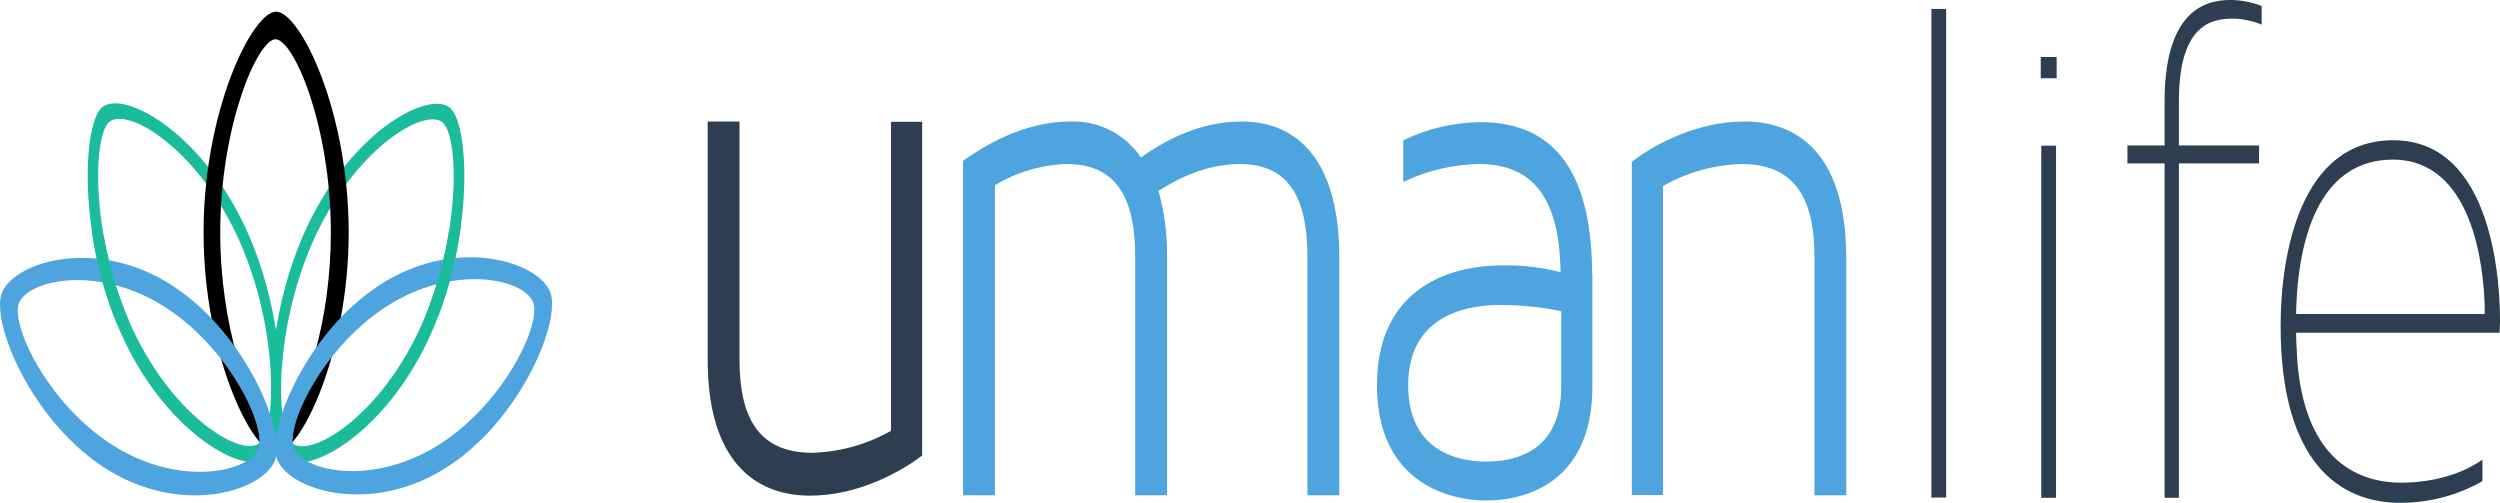
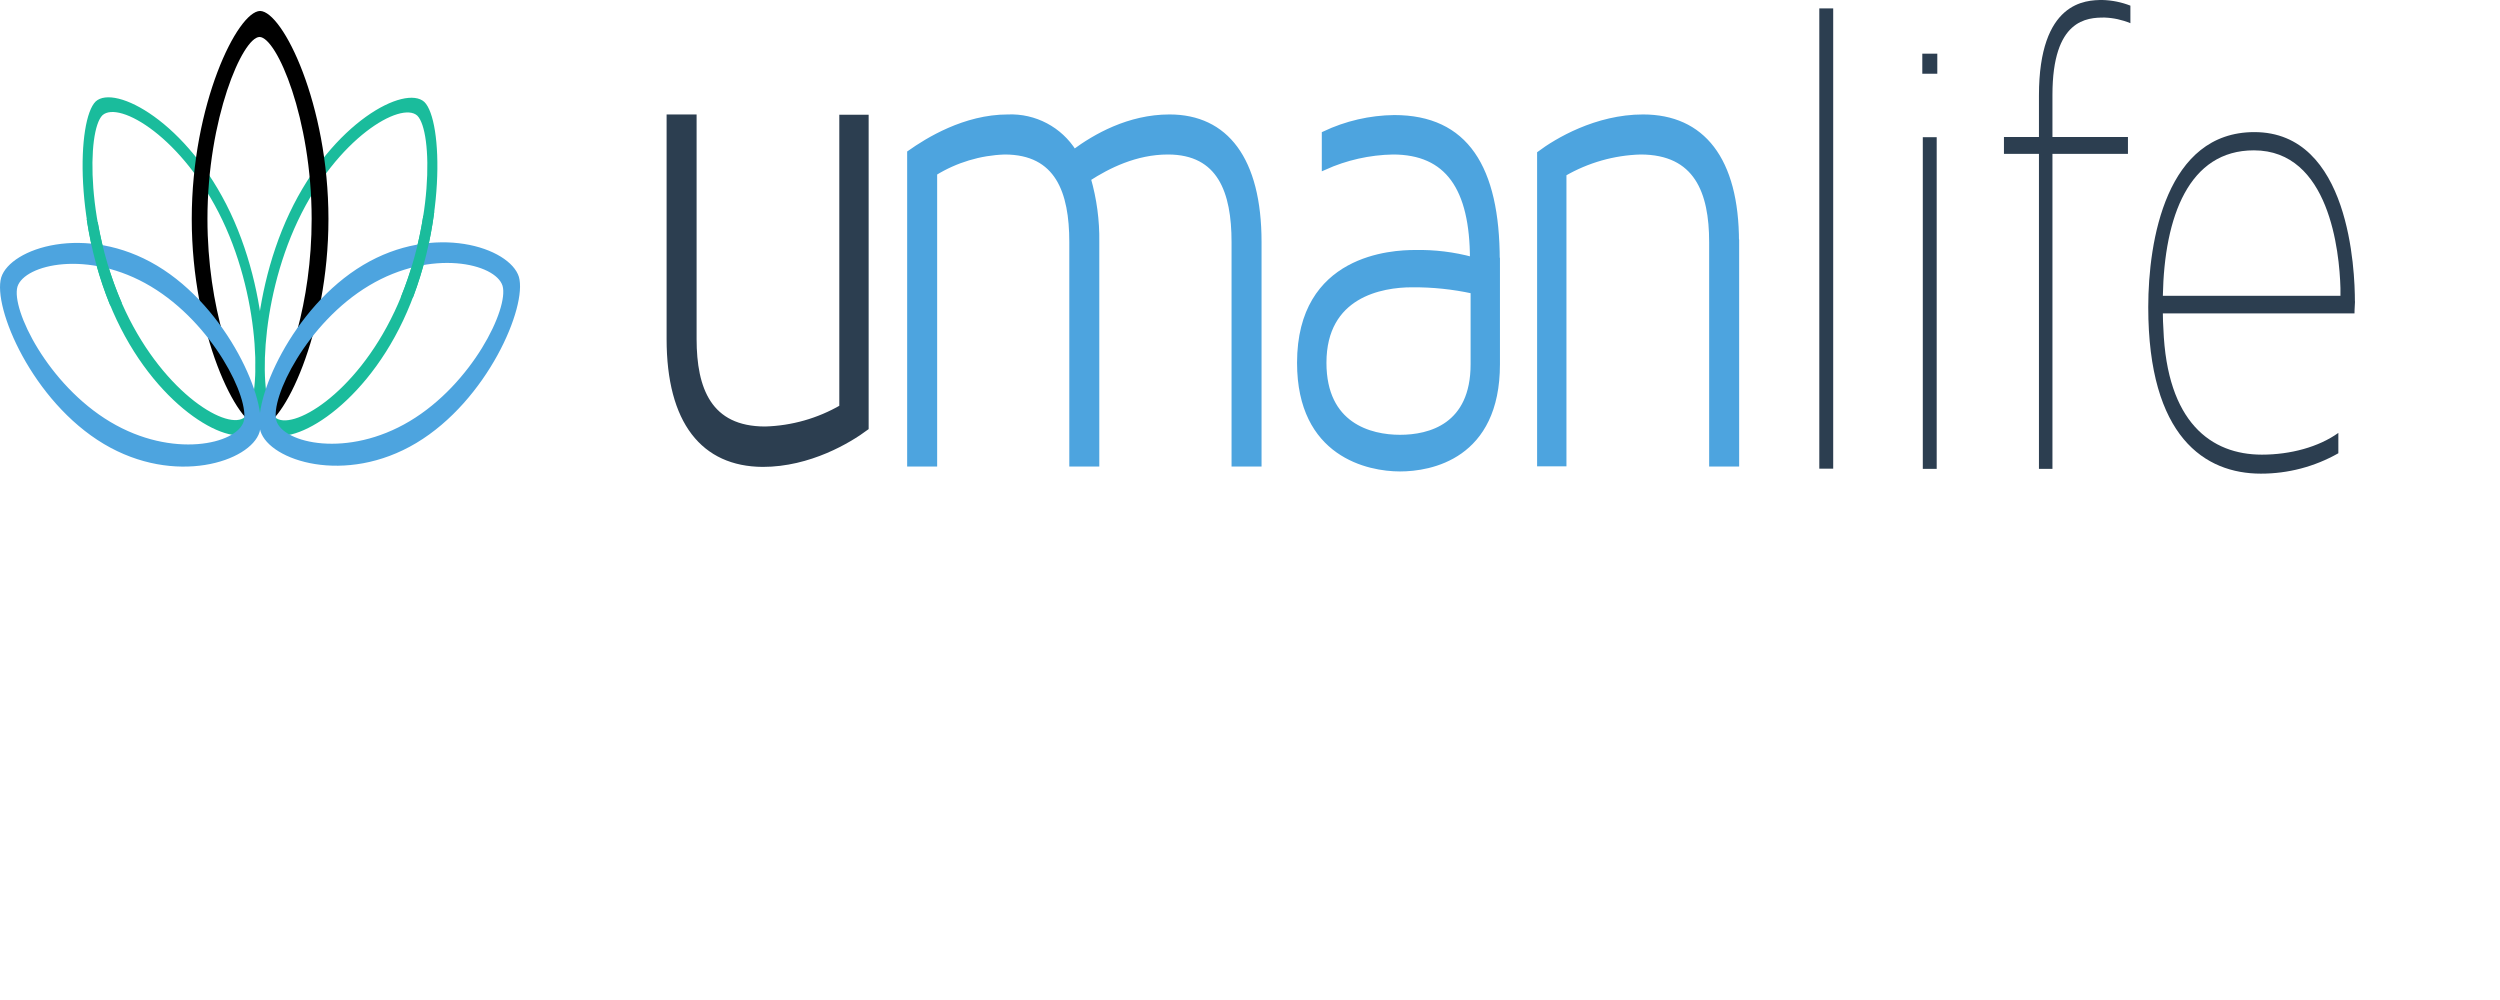
- <svg xmlns="http://www.w3.org/2000/svg" id="Calque_1" data-name="Calque 1" viewBox="0 0 470.98 94.73">
-   <path d="M266.32,98.35v44.41h-5V98.35c0-10-2.78-18-13.23-18-6.46,0-12,2.81-15.91,5.34a43.42,43.42,0,0,1,1.69,12.65v44.41h-5V98.35c0-10-2.79-18-13.43-18a28.47,28.47,0,0,0-14,4.22v58.18h-5V80.51C200,78,207.45,73.34,216.1,73.34a14.86,14.86,0,0,1,13.23,7c4.18-3.09,10.94-7,19.09-7C259.66,73.34,266.32,81.77,266.32,98.35ZM314,102V122.8c0,18.55-13.43,20.94-19.49,20.94-6.27,0-20.09-2.81-20.09-21.23,0-21.23,18.6-22.06,23.07-22.06A40.66,40.66,0,0,1,309,101.86c0-14.33-5-21.51-15.91-21.51a35,35,0,0,0-13.72,3.09V76.7a33.55,33.55,0,0,1,14-3.24c14.32,0,20.59,10,20.59,28.54Zm-4.87,6.18a55.31,55.31,0,0,0-12.23-1.27c-6.07,0-17.6,2-17.6,15.6,0,12.51,9.25,14.9,15.21,14.9s14.62-2.25,14.62-14.61Zm52.71-9.84v44.41h-5V98.35c0-10-3-18-14.22-18a32.38,32.38,0,0,0-15.32,4.36v58h-4.87V80.65c3.38-2.53,11.34-7.31,20.69-7.31,11.84,0,18.69,8.43,18.69,25Z" transform="translate(-14.51 -49.95)" style="fill:#4da4df;stroke:#4da4df" />
-   <path d="M148.33,117.75V73.34h5v44.41c0,10,3,18,14.22,18a32.41,32.41,0,0,0,15.32-4.35v-58h4.87v62.12c-3.38,2.53-11.34,7.31-20.69,7.31C155.19,142.76,148.33,134.33,148.33,117.75Z" transform="translate(-14.51 -49.95)" style="fill:#2c3e50;stroke:#2c3e50" />
-   <path d="M378.37,143.69V51.63h2.78v92.05Zm20.6-83h3V64.7h-3Zm.1,16.7h2.78v66.34h-2.78ZM425,68.92v8.43H440.1v3.38H425v63H422.3v-63h-7V77.35h7V69.06c0-18.83,9.34-19.11,12.72-19.11a16.61,16.61,0,0,1,5.57,1.13v3.51a14.88,14.88,0,0,0-5.17-1.13C431.95,53.46,425,53.74,425,68.92Zm60.51,41.32c-.1,1.69-.1,2.11-.1,2.39H447.08c0,1.27.05,1.95.11,3.09.7,18.69,9.54,25.16,19.7,25.16,5.74,0,11.37-1.54,15.29-4.35v4.07a31.26,31.26,0,0,1-15.49,4.08c-11.16,0-22.53-7.31-22.53-33.31,0-13.35,3.62-35,21.22-35,19.1,0,20.11,27.69,20.11,33.87Zm-38.41-1.13h35.5v-1.54c-.2-7.31-2.21-27.55-17.3-27.55C452.3,80,447.38,93.23,447.08,109.11Z" transform="translate(-14.51 -49.95)" style="fill:#2c3e50" />
-   <path d="M99.38,70.34h0l0,0h0C95.54,66.82,81,74.39,72.41,92.57s-8,40.06-4.2,43.7h0v0h0c3.82,3.49,18.37-4.08,26.94-22.25S103.13,74,99.38,70.34Zm-6,42c-7.85,16.63-20.65,24-23.89,21.05h0l0,0h0c-3.19-3.09-3.27-22.65,4.58-39.26s20.64-24,23.89-21.06h0l0,0h0C101.14,76.2,101.22,95.74,93.38,112.35ZM60.59,92.5C52,74.33,37.46,66.75,33.65,70.24h0v0h0c-3.74,3.63-4.38,25.53,4.2,43.7s23.13,25.75,26.94,22.26h0l0,0v0C68.54,132.57,69.17,110.67,60.59,92.5Zm2.95,40.82h0l0,0h0c-3.24,3-16-4.43-23.9-21.06S31.85,76.13,35,73h0v0h0C38.31,70,51.11,77.43,59,94S66.72,130.22,63.54,133.31Z" transform="translate(-14.51 -49.95)" style="fill:#1abc9c" />
-   <path d="M66.53,52.14h0c-4.54.09-13.67,18.68-13.67,41.6s9.12,41.49,13.67,41.59h0c4.54-.09,13.67-18.67,13.67-41.59S71.08,52.24,66.53,52.14Zm1.83,76.67-.53,4.49-1.5,1L65,129.4c-3.65-3.36-9-18-9-35.66,0-20.06,7-36.32,10.42-36.4h0c3.46.08,10.42,16.34,10.42,36.4C76.85,110.52,72,124.61,68.36,128.81Z" transform="translate(-14.51 -49.95)" />
-   <path d="M118.29,105.32h0v0h0c-1.83-5.88-16.92-10.87-31.16-2.36s-22.23,27.27-20.52,33.23h0l0,0h0c1.83,5.88,16.93,10.87,31.16,2.36S120,111.28,118.29,105.32ZM96.46,134.18c-12.46,7.45-25.27,4.42-26.67-.06h0v0h0c-1.3-4.54,6.1-19.63,18.56-27.07s25.27-4.42,26.67.06h0v0h0C116.32,111.65,108.92,126.74,96.46,134.18Zm-50.55-31.1c-14.24-8.51-29.33-3.52-31.16,2.37h0v0h0C13,111.45,21,130.22,35.26,138.73s29.34,3.51,31.16-2.37h0v0h0C68.15,130.36,60.15,111.59,45.91,103.08Zm17.33,31.19v0h0c-1.39,4.48-14.2,7.5-26.67.06S16.71,111.84,18,107.29h0v0h0c1.4-4.48,14.21-7.5,26.67-.06S64.54,129.73,63.24,134.27Z" transform="translate(-14.51 -49.95)" style="fill:#4da4df" />
-   <path d="M99.16,93.12a72.94,72.94,0,0,1-4.49,16.29l2.42.08a76.35,76.35,0,0,0,4.28-17.23ZM38.86,110.55A72,72,0,0,1,34.07,94.4l-2.23-.65a75.1,75.1,0,0,0,4.72,17.31Z" transform="translate(-14.51 -49.95)" style="fill:#1abc9c" />
+ <svg xmlns="http://www.w3.org/2000/svg" data-name="Calque 1" viewBox="0 0 500 200">
+   <path fill="#4da4df" stroke="#4da4df" d="M251.81 48.4v44.41h-5V48.4c0-10-2.78-18-13.23-18-6.46 0-12 2.81-15.91 5.34a43.42 43.42 0 0 1 1.69 12.65V92.8h-5V48.4c0-10-2.79-18-13.43-18a28.47 28.47 0 0 0-14 4.22V92.8h-5V30.56c3.56-2.51 11.01-7.17 19.66-7.17a14.86 14.86 0 0 1 13.23 7c4.18-3.09 10.94-7 19.09-7 11.24 0 17.9 8.43 17.9 25.01zm47.68 3.65v20.8c0 18.55-13.43 20.94-19.49 20.94-6.27 0-20.09-2.81-20.09-21.23 0-21.23 18.6-22.06 23.07-22.06a40.66 40.66 0 0 1 11.51 1.41c0-14.33-5-21.51-15.91-21.51a35 35 0 0 0-13.72 3.09v-6.74a33.55 33.55 0 0 1 14-3.24c14.32 0 20.59 10 20.59 28.54zm-4.87 6.18a55.31 55.31 0 0 0-12.23-1.27c-6.07 0-17.6 2-17.6 15.6 0 12.51 9.25 14.9 15.21 14.9s14.62-2.25 14.62-14.61zm52.71-9.84V92.8h-5V48.4c0-10-3-18-14.22-18a32.38 32.38 0 0 0-15.32 4.36v58h-4.87V30.7c3.38-2.53 11.34-7.31 20.69-7.31 11.84 0 18.69 8.43 18.69 25z" />
+   <path fill="#2c3e50" stroke="#2c3e50" d="M133.82 67.8V23.39h5V67.8c0 10 3 18 14.22 18a32.41 32.41 0 0 0 15.32-4.35v-58h4.87v62.12c-3.38 2.53-11.34 7.31-20.69 7.31-11.86-.07-18.72-8.5-18.72-25.08z" />
+   <path fill="#2c3e50" d="M363.86 93.74V1.68h2.78v92.05zm20.6-83h3v4.01h-3zm.1 16.7h2.78v66.34h-2.78zm25.93-8.47v8.43h15.1v3.38h-15.1v63h-2.7v-63h-7V27.4h7v-8.29C407.79.28 417.13 0 420.51 0a16.61 16.61 0 0 1 5.57 1.13v3.51a14.88 14.88 0 0 0-5.17-1.13c-3.47 0-10.42.28-10.42 15.46zM471 60.29c-.1 1.69-.1 2.11-.1 2.39h-38.33c0 1.27.05 1.95.11 3.09.7 18.69 9.54 25.16 19.7 25.16 5.74 0 11.37-1.54 15.29-4.35v4.07a31.26 31.26 0 0 1-15.49 4.08c-11.16 0-22.53-7.31-22.53-33.31 0-13.35 3.62-35 21.22-35 19.1 0 20.11 27.69 20.11 33.87zm-38.41-1.13h35.5v-1.54c-.2-7.31-2.21-27.55-17.3-27.55-13-.02-17.92 13.21-18.22 29.09z" />
+   <path fill="#1abc9c" d="M84.87 20.39c-3.84-3.52-18.38 4.05-26.97 22.23s-8 40.06-4.2 43.7c3.82 3.49 18.37-4.08 26.94-22.25s7.98-40.02 4.23-43.68zm-6 42c-7.85 16.63-20.65 24-23.89 21.05-3.19-3.09-3.27-22.65 4.58-39.26s20.64-24 23.89-21.06c3.18 3.13 3.26 22.67-4.58 39.28zM46.08 42.55C37.49 24.38 22.95 16.8 19.14 20.29c-3.74 3.63-4.38 25.53 4.2 43.7s23.13 25.75 26.94 22.26c3.75-3.63 4.38-25.53-4.2-43.7zm2.95 40.82c-3.24 3-16-4.43-23.9-21.06s-7.79-36.13-4.64-39.26c3.31-3 16.11 4.43 24 21s7.72 36.22 4.54 39.31z" />
+   <path d="M52.02 2.19c-4.54.09-13.67 18.68-13.67 41.6s9.12 41.49 13.67 41.59c4.54-.09 13.67-18.67 13.67-41.59s-9.12-41.5-13.67-41.6zm1.83 76.67l-.53 4.49-1.5 1-1.33-4.9c-3.65-3.36-9-18-9-35.66 0-20.06 7-36.32 10.42-36.4 3.46.08 10.42 16.34 10.42 36.4.01 16.78-4.84 30.87-8.48 35.07z" />
+   <path fill="#4da4df" d="M103.78 55.37c-1.83-5.88-16.92-10.87-31.16-2.36S50.39 80.28 52.1 86.24c1.83 5.88 16.93 10.87 31.16 2.36s22.23-27.27 20.52-33.23zM81.95 84.23c-12.46 7.45-25.27 4.42-26.67-.06-1.3-4.54 6.1-19.63 18.56-27.07s25.27-4.42 26.67.06c1.3 4.54-6.1 19.63-18.56 27.07zM31.4 53.13C17.16 44.62 2.07 49.61.24 55.5c-1.75 6 6.25 24.77 20.51 33.28s29.34 3.51 31.16-2.37c1.73-6-6.27-24.77-20.51-33.28zm17.33 31.19c-1.39 4.48-14.2 7.5-26.67.06S2.2 61.89 3.49 57.34c1.4-4.48 14.21-7.5 26.67-.06s19.87 22.5 18.57 27.04z" />
+   <path fill="#1abc9c" d="M84.65 43.17a72.94 72.94 0 0 1-4.49 16.29l2.42.08a76.35 76.35 0 0 0 4.28-17.23zM24.35 60.6a72 72 0 0 1-4.79-16.15l-2.23-.65a75.1 75.1 0 0 0 4.72 17.31z" />
</svg>
